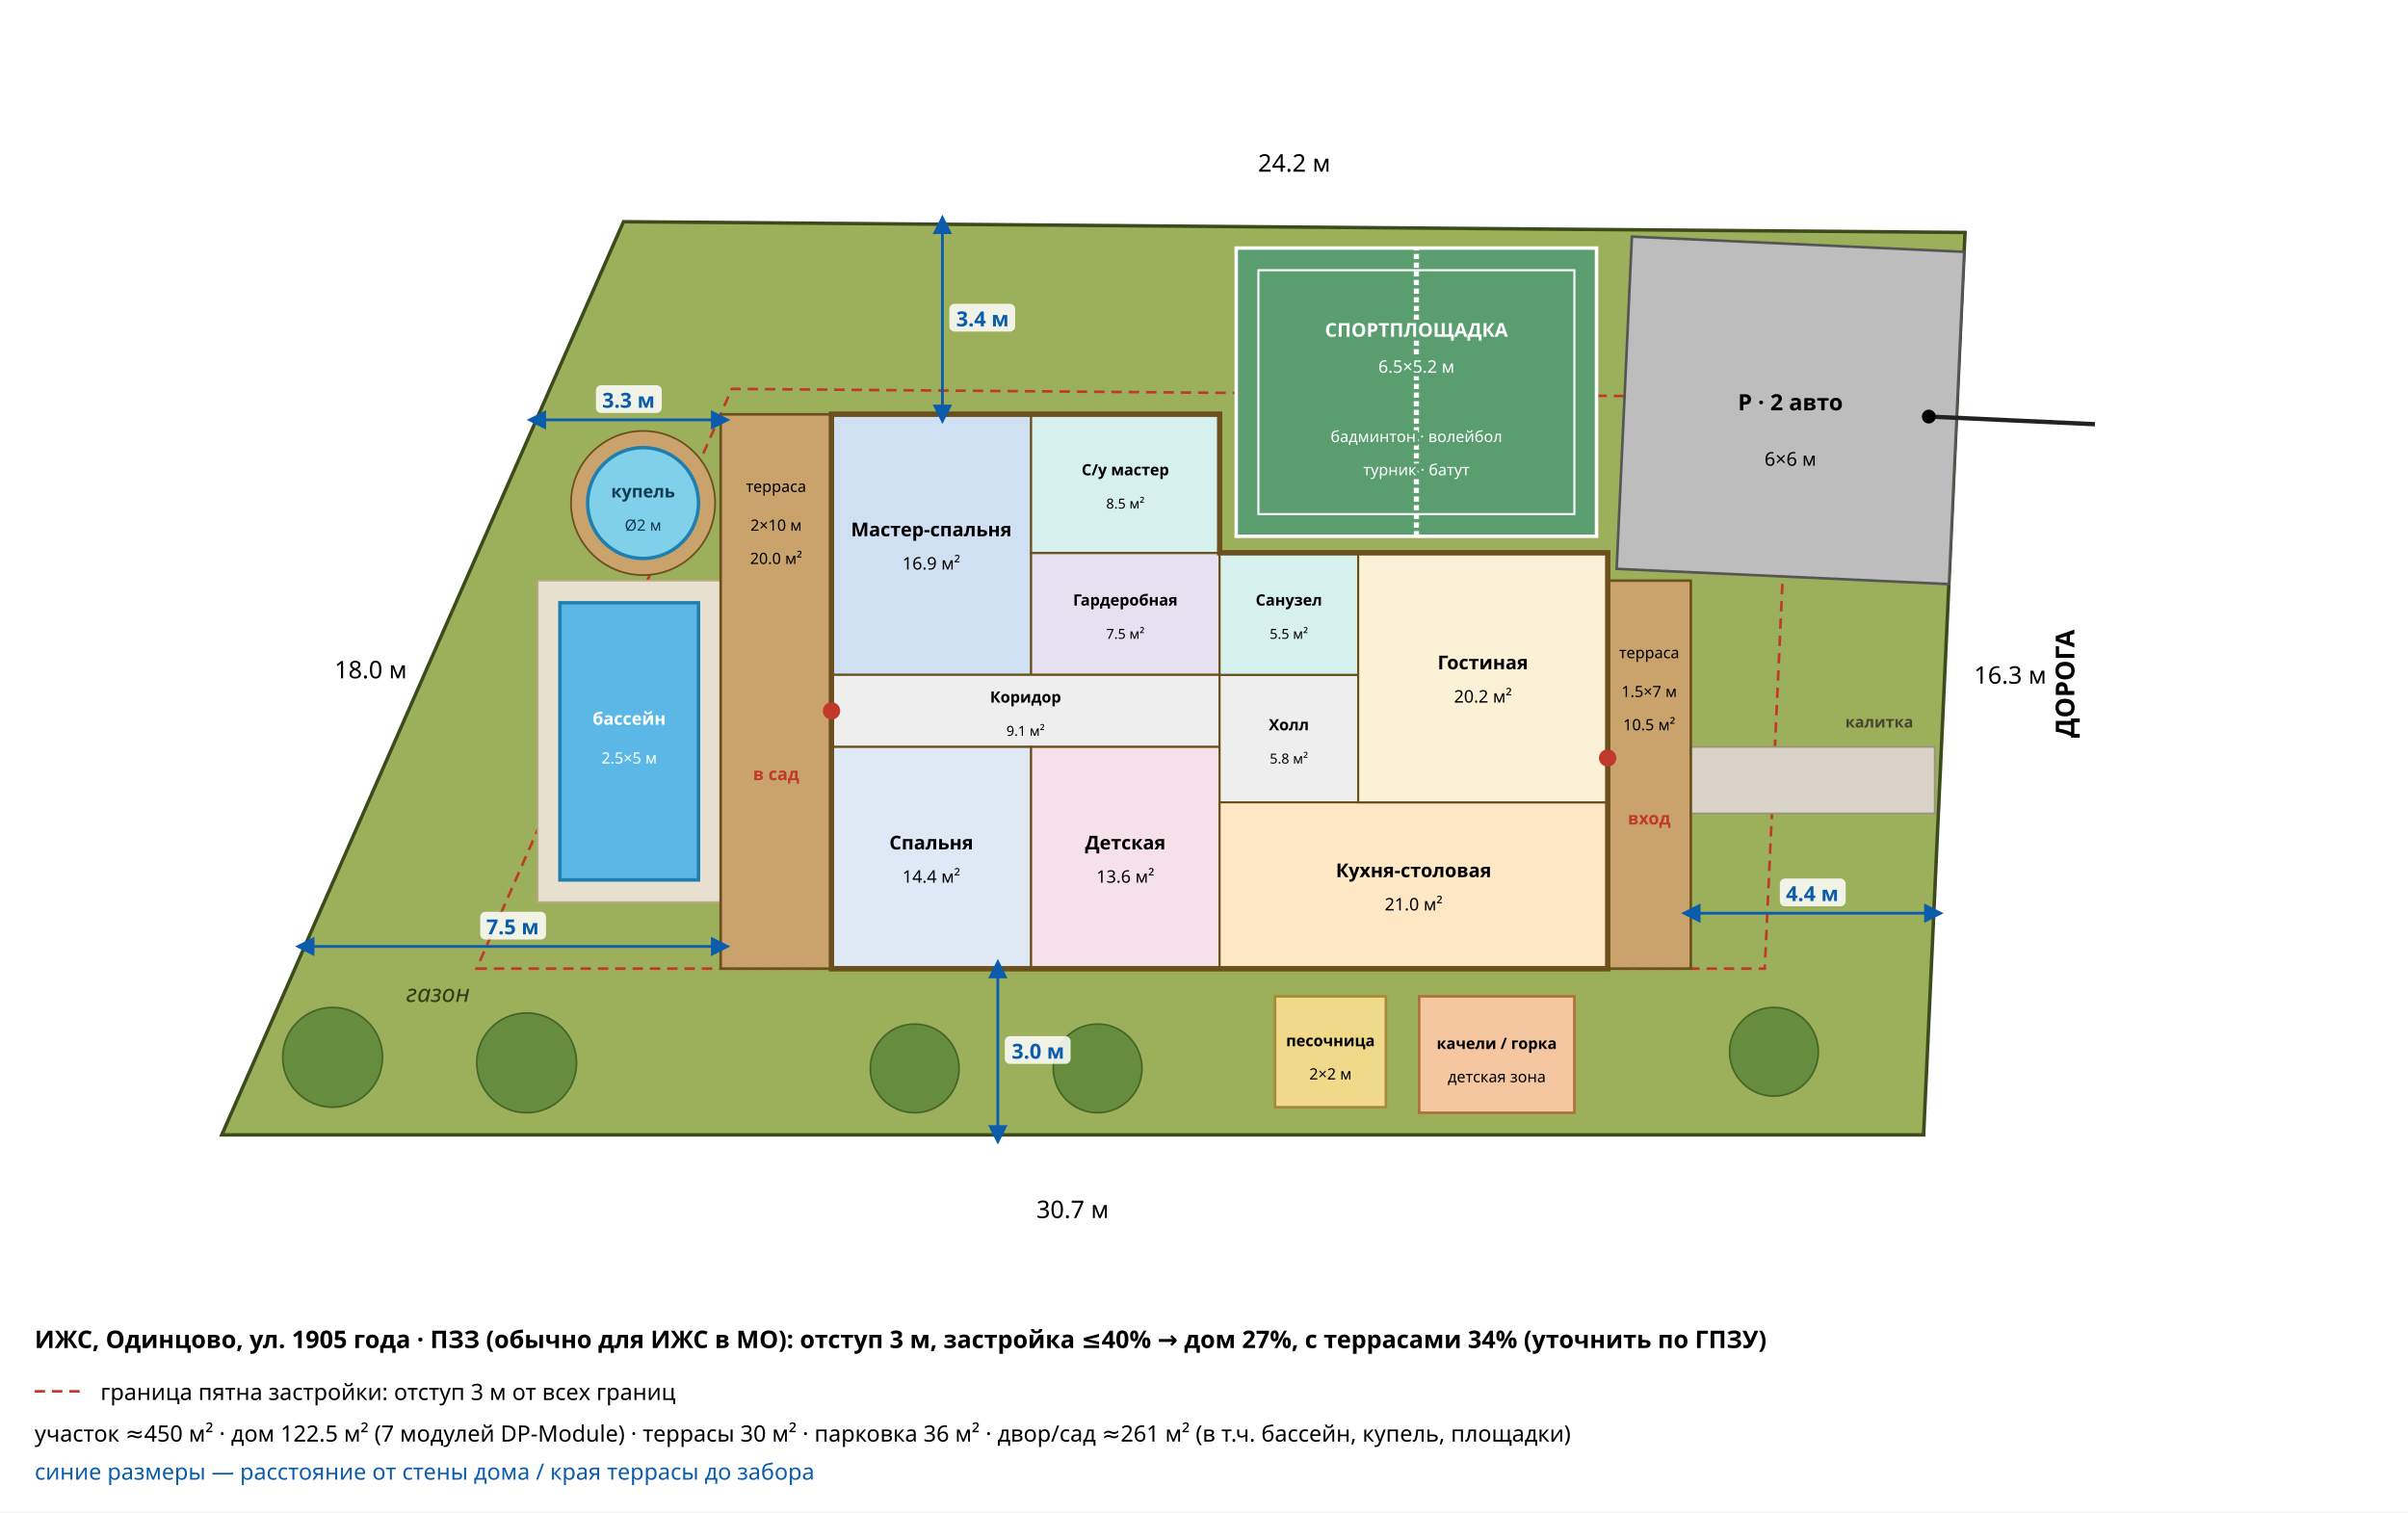
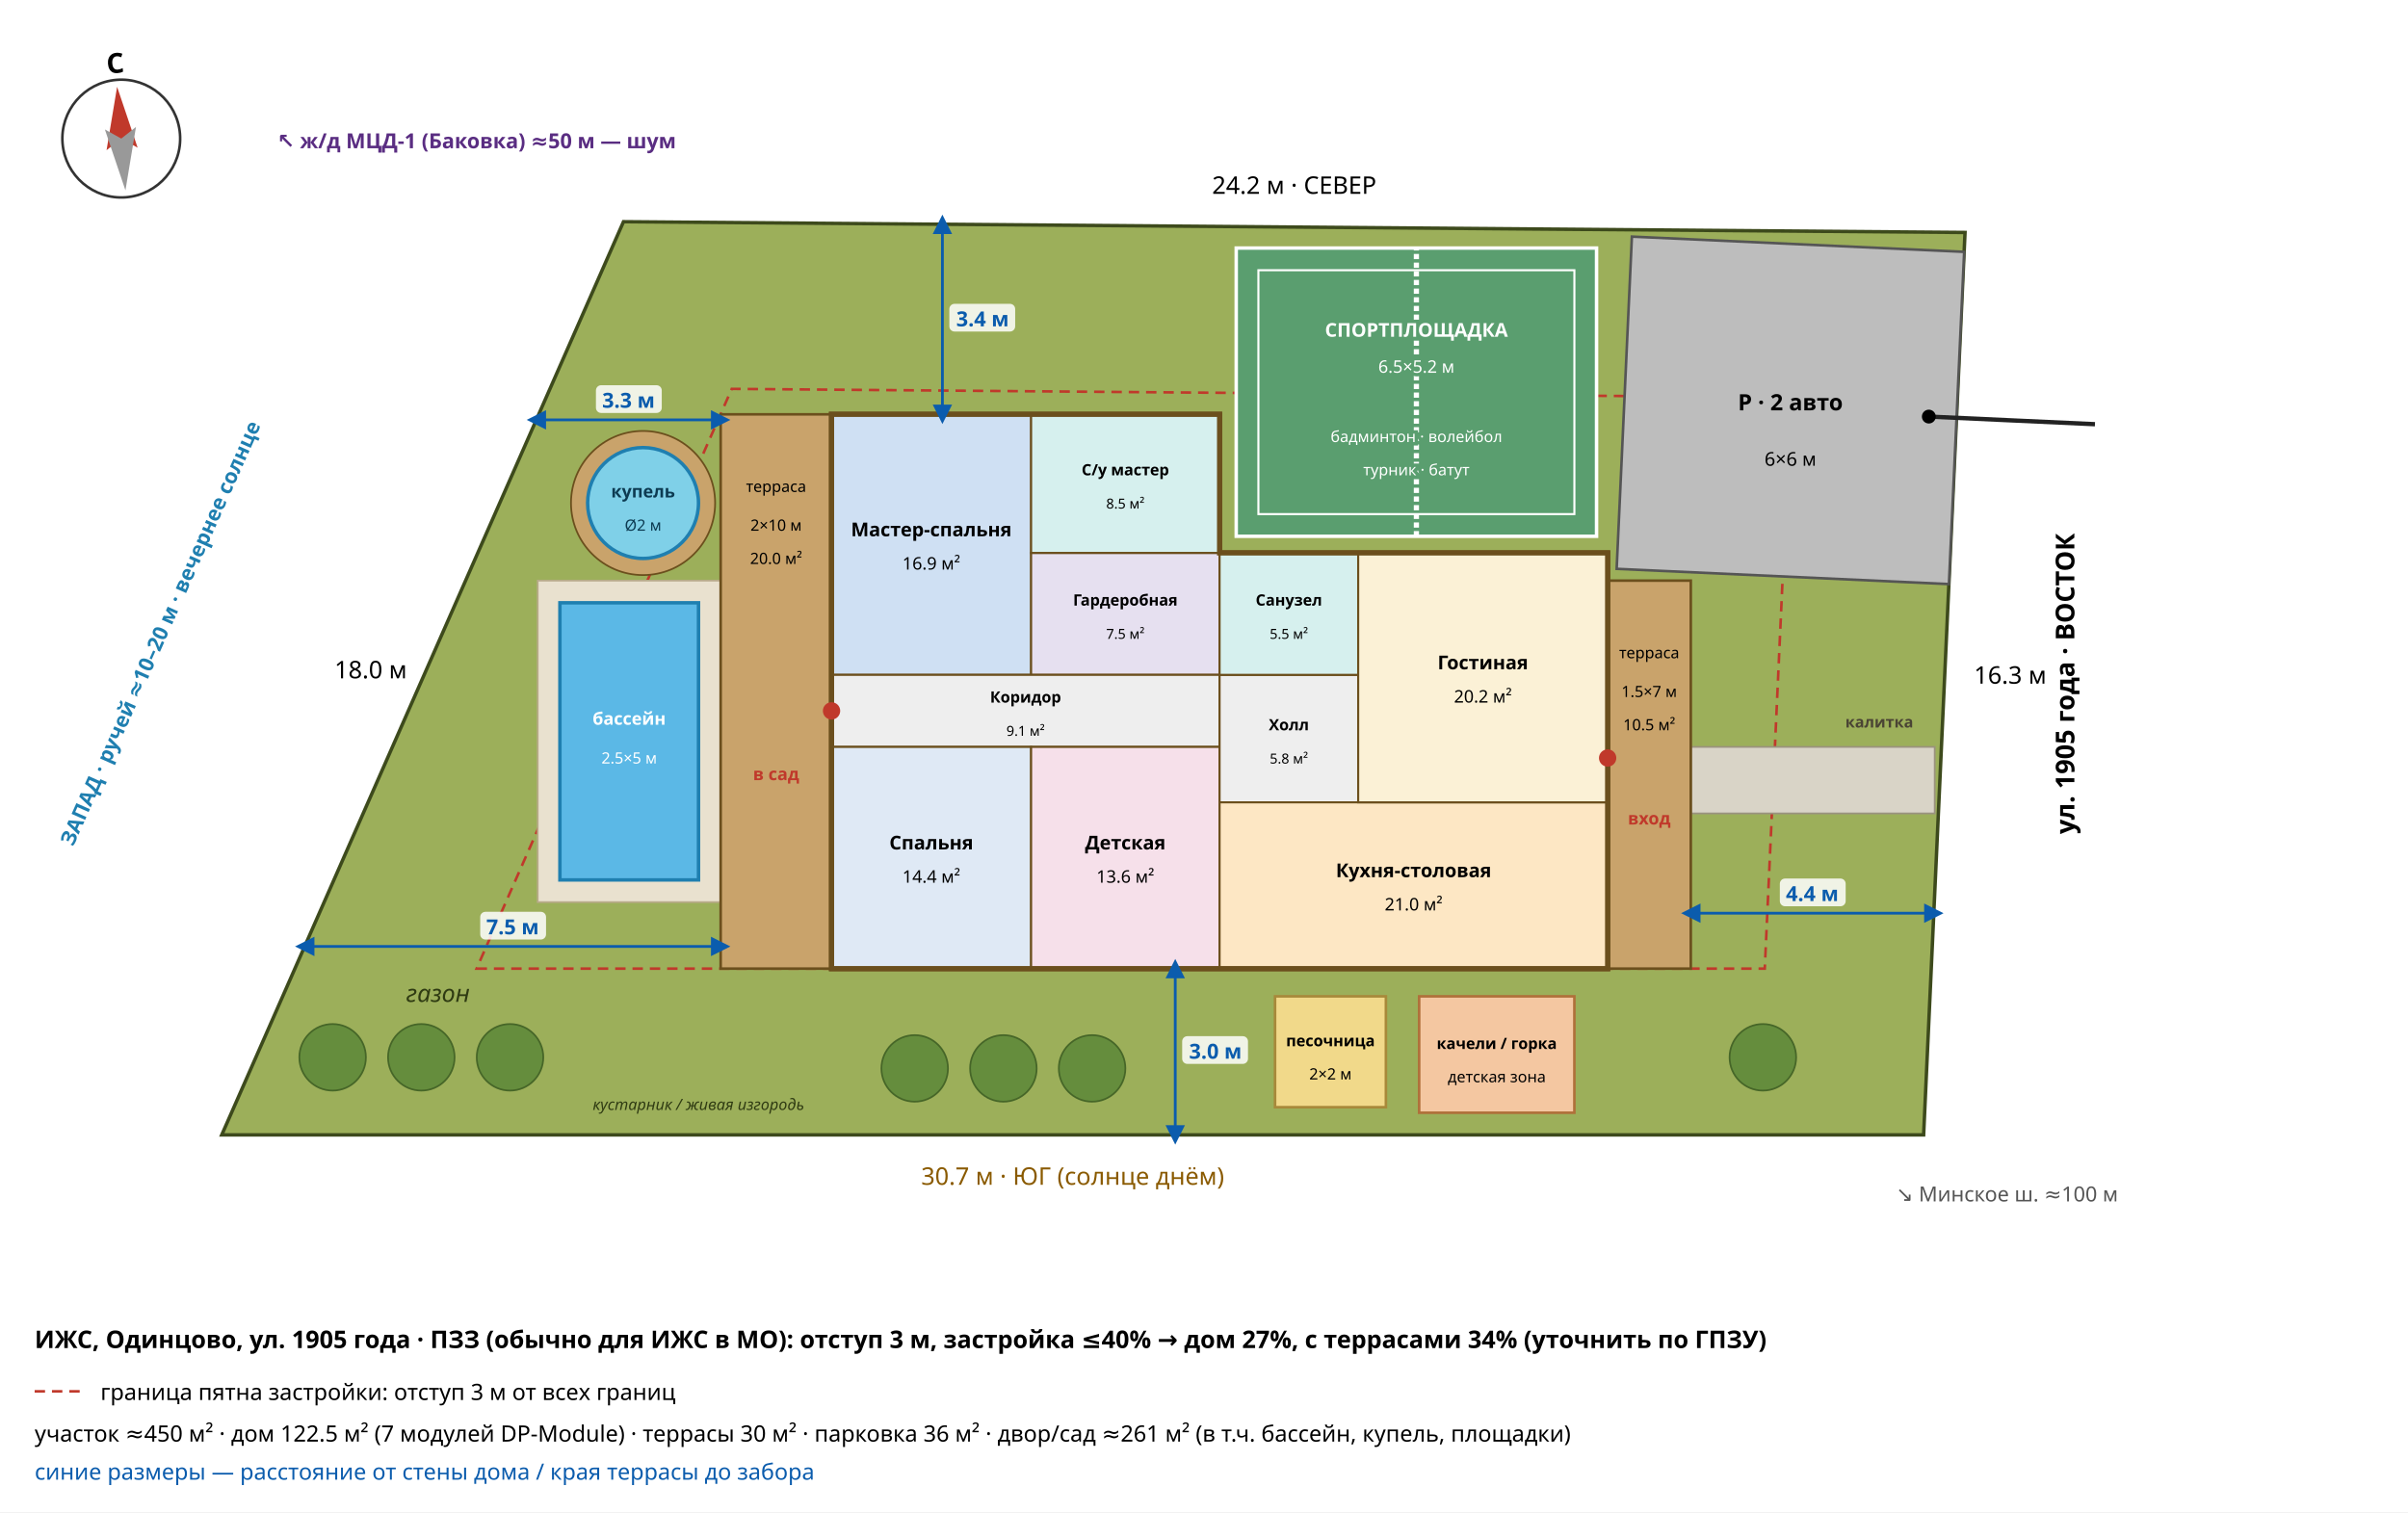
<svg xmlns="http://www.w3.org/2000/svg" width="1390" height="873" viewBox="0 0 1390 873">
  <rect width="100%" height="100%" fill="#fff" />
  <polygon points="128.0,655.2 1110.4,655.2 1134.3,134.2 359.9,128.0" fill="#9caf5a" stroke="#3d4a1c" stroke-width="2" />
  <polygon points="275.1,559.2 1018.7,559.2 1033.8,229.4 422.4,224.5" fill="none" stroke="#c0392b" stroke-width="1.5" stroke-dasharray="6 4" />
  <polygon points="1125.0,337.2 1133.8,145.4 942.0,136.6 933.2,328.4" fill="#bdbdbd" stroke="#555" stroke-width="1.5" />
  <defs>
    <marker id="arr" viewBox="0 0 10 10" refX="5" refY="5" markerWidth="7" markerHeight="7" orient="auto-start-reverse">
      <path d="M0,0 L10,5 L0,10 z" fill="#0b5cad" />
    </marker>
  </defs>
  <polygon points="976.0,469.6 1116.8,469.6 1116.8,431.2 976.0,431.2" fill="#d9d4c7" stroke="#9a927e" stroke-width="1" />
  <text x="1084.8" y="420.0" font-size="9" text-anchor="middle" font-family="sans-serif" fill="#4a4434" font-weight="bold">калитка</text>
-   <circle cx="192.0" cy="610.4" r="28.8" fill="#5f8a3a" stroke="#3d5e22" stroke-width="1" opacity="0.9" />
-   <circle cx="304.0" cy="613.6" r="28.8" fill="#5f8a3a" stroke="#3d5e22" stroke-width="1" opacity="0.9" />
-   <circle cx="528.0" cy="616.8" r="25.6" fill="#5f8a3a" stroke="#3d5e22" stroke-width="1" opacity="0.9" />
-   <circle cx="633.6" cy="616.8" r="25.6" fill="#5f8a3a" stroke="#3d5e22" stroke-width="1" opacity="0.9" />
-   <circle cx="1024.0" cy="607.2" r="25.6" fill="#5f8a3a" stroke="#3d5e22" stroke-width="1" opacity="0.9" />
+   <circle cx="192.0" cy="610.4" r="19.2" fill="#5f8a3a" stroke="#3d5e22" stroke-width="1" opacity="0.9" />
+   <circle cx="243.2" cy="610.4" r="19.2" fill="#5f8a3a" stroke="#3d5e22" stroke-width="1" opacity="0.9" />
+   <circle cx="294.4" cy="610.4" r="19.2" fill="#5f8a3a" stroke="#3d5e22" stroke-width="1" opacity="0.9" />
+   <circle cx="528.0" cy="616.8" r="19.2" fill="#5f8a3a" stroke="#3d5e22" stroke-width="1" opacity="0.9" />
+   <circle cx="579.2" cy="616.8" r="19.2" fill="#5f8a3a" stroke="#3d5e22" stroke-width="1" opacity="0.9" />
+   <circle cx="630.4" cy="616.8" r="19.2" fill="#5f8a3a" stroke="#3d5e22" stroke-width="1" opacity="0.9" />
+   <circle cx="1017.6" cy="610.4" r="19.2" fill="#5f8a3a" stroke="#3d5e22" stroke-width="1" opacity="0.9" />
  <polygon points="713.6,309.6 921.6,309.6 921.6,143.2 713.6,143.2" fill="#5a9e6f" stroke="#ffffff" stroke-width="2" />
  <polygon points="726.4,296.8 908.8,296.8 908.8,156.0 726.4,156.0" fill="none" stroke="#ffffff" stroke-width="1.2" />
  <line x1="817.6" y1="309.6" x2="817.6" y2="143.2" stroke="#ffffff" stroke-width="3" stroke-dasharray="3 2" />
  <text x="817.6" y="194.4" font-size="11" text-anchor="middle" font-family="sans-serif" fill="#fff" font-weight="bold" stroke="#5a9e6f" stroke-width="4" paint-order="stroke">СПОРТПЛОЩАДКА</text>
  <text x="817.6" y="215.2" font-size="10" text-anchor="middle" font-family="sans-serif" fill="#fff" stroke="#5a9e6f" stroke-width="4" paint-order="stroke">6.5×5.2 м</text>
  <text x="817.6" y="255.2" font-size="9" text-anchor="middle" font-family="sans-serif" fill="#fff" stroke="#5a9e6f" stroke-width="4" paint-order="stroke">бадминтон · волейбол</text>
  <text x="817.6" y="274.4" font-size="9" text-anchor="middle" font-family="sans-serif" fill="#fff" stroke="#5a9e6f" stroke-width="4" paint-order="stroke">турник · батут</text>
  <polygon points="310.4,520.8 416.0,520.8 416.0,335.2 310.4,335.2" fill="#e9e1cf" stroke="#b8ab8a" stroke-width="1" />
  <polygon points="323.2,508.0 403.2,508.0 403.2,348.0 323.2,348.0" fill="#5bb8e6" stroke="#1f7fb0" stroke-width="2" />
  <text x="363.2" y="418.4" font-size="10" text-anchor="middle" font-family="sans-serif" fill="#fff" font-weight="bold">бассейн</text>
  <text x="363.2" y="440.8" font-size="9" text-anchor="middle" font-family="sans-serif" fill="#fff">2.5×5 м</text>
  <circle cx="371.2" cy="290.4" r="41.6" fill="#c9a36b" stroke="#6b4f1d" stroke-width="1" />
  <circle cx="371.2" cy="290.4" r="32.0" fill="#7fd0e8" stroke="#1f7fb0" stroke-width="2" />
  <text x="371.2" y="287.2" font-size="10" text-anchor="middle" font-family="sans-serif" font-weight="bold" fill="#0d3b52">купель</text>
  <text x="371.2" y="306.4" font-size="9" text-anchor="middle" font-family="sans-serif" fill="#0d3b52">Ø2 м</text>
  <polygon points="736.0,639.2 800.0,639.2 800.0,575.2 736.0,575.2" fill="#f1d98a" stroke="#a8893a" stroke-width="1.5" />
  <text x="768.0" y="604.0" font-size="9" text-anchor="middle" font-family="sans-serif" font-weight="bold">песочница</text>
  <text x="768.0" y="623.2" font-size="9" text-anchor="middle" font-family="sans-serif">2×2 м</text>
  <polygon points="819.2,642.4 908.8,642.4 908.8,575.2 819.2,575.2" fill="#f4c7a1" stroke="#b0703a" stroke-width="1.5" />
  <text x="864.0" y="605.6" font-size="9" text-anchor="middle" font-family="sans-serif" font-weight="bold">качели / горка</text>
  <text x="864.0" y="624.8" font-size="9" text-anchor="middle" font-family="sans-serif">детская зона</text>
  <polygon points="928.0,559.2 976.0,559.2 976.0,335.2 928.0,335.2" fill="#c9a36b" stroke="#6b4f1d" stroke-width="1.5" />
  <text x="952.0" y="380.0" font-size="9" text-anchor="middle" font-family="sans-serif">терраса</text>
  <text x="952.0" y="402.4" font-size="9" text-anchor="middle" font-family="sans-serif">1.5×7 м</text>
  <text x="952.0" y="421.6" font-size="9" text-anchor="middle" font-family="sans-serif">10.5 м²</text>
  <polygon points="416.0,559.2 480.0,559.2 480.0,239.2 416.0,239.2" fill="#c9a36b" stroke="#6b4f1d" stroke-width="1.5" />
  <text x="448.0" y="284.0" font-size="9" text-anchor="middle" font-family="sans-serif">терраса</text>
  <text x="448.0" y="306.4" font-size="9" text-anchor="middle" font-family="sans-serif">2×10 м</text>
  <text x="448.0" y="325.6" font-size="9" text-anchor="middle" font-family="sans-serif">20.0 м²</text>
  <polygon points="480.0,559.2 928.0,559.2 928.0,319.2 704.0,319.2 704.0,239.2 480.0,239.2" fill="#f3e6c8" stroke="#6b4f1d" stroke-width="3" />
  <polygon points="480.0,389.6 595.2,389.6 595.2,239.2 480.0,239.2" fill="#cfe0f3" stroke="#6b4f1d" stroke-width="1.2" />
  <polygon points="595.2,389.6 704.0,389.6 704.0,319.2 595.2,319.2" fill="#e6e0f0" stroke="#6b4f1d" stroke-width="1.2" />
  <polygon points="595.2,319.2 704.0,319.2 704.0,239.2 595.2,239.2" fill="#d6f0ee" stroke="#6b4f1d" stroke-width="1.2" />
  <polygon points="480.0,431.2 704.0,431.2 704.0,389.6 480.0,389.6" fill="#eeeeee" stroke="#6b4f1d" stroke-width="1.2" />
  <polygon points="480.0,559.2 595.2,559.2 595.2,431.2 480.0,431.2" fill="#dfe9f5" stroke="#6b4f1d" stroke-width="1.2" />
  <polygon points="595.2,559.2 704.0,559.2 704.0,431.2 595.2,431.2" fill="#f6e0ea" stroke="#6b4f1d" stroke-width="1.2" />
  <polygon points="704.0,463.2 784.0,463.2 784.0,389.6 704.0,389.6" fill="#eeeeee" stroke="#6b4f1d" stroke-width="1.2" />
  <polygon points="704.0,389.6 784.0,389.6 784.0,319.2 704.0,319.2" fill="#d6f0ee" stroke="#6b4f1d" stroke-width="1.2" />
  <polygon points="704.0,559.2 928.0,559.2 928.0,463.2 704.0,463.2" fill="#fde7c4" stroke="#6b4f1d" stroke-width="1.2" />
  <polygon points="784.0,463.2 928.0,463.2 928.0,319.2 784.0,319.2" fill="#fbf1d6" stroke="#6b4f1d" stroke-width="1.2" />
  <polygon points="480.0,559.2 928.0,559.2 928.0,319.2 704.0,319.2 704.0,239.2 480.0,239.2" fill="none" stroke="#6b4f1d" stroke-width="3" />
  <text x="537.6" y="309.6" font-size="11" text-anchor="middle" font-family="sans-serif" font-weight="bold">Мастер-спальня</text>
  <text x="537.6" y="328.8" font-size="10" text-anchor="middle" font-family="sans-serif">16.9 м²</text>
  <text x="649.6" y="349.6" font-size="9" text-anchor="middle" font-family="sans-serif" font-weight="bold">Гардеробная</text>
  <text x="649.6" y="368.8" font-size="8" text-anchor="middle" font-family="sans-serif">7.5 м²</text>
  <text x="649.6" y="274.4" font-size="9" text-anchor="middle" font-family="sans-serif" font-weight="bold">С/у мастер</text>
  <text x="649.6" y="293.6" font-size="8" text-anchor="middle" font-family="sans-serif">8.5 м²</text>
  <text x="592.0" y="405.6" font-size="9" text-anchor="middle" font-family="sans-serif" font-weight="bold">Коридор</text>
  <text x="592.0" y="424.8" font-size="8" text-anchor="middle" font-family="sans-serif">9.1 м²</text>
  <text x="537.6" y="490.4" font-size="11" text-anchor="middle" font-family="sans-serif" font-weight="bold">Спальня</text>
  <text x="537.6" y="509.6" font-size="10" text-anchor="middle" font-family="sans-serif">14.4 м²</text>
  <text x="649.6" y="490.4" font-size="11" text-anchor="middle" font-family="sans-serif" font-weight="bold">Детская</text>
  <text x="649.6" y="509.6" font-size="10" text-anchor="middle" font-family="sans-serif">13.6 м²</text>
  <text x="744.0" y="421.6" font-size="9" text-anchor="middle" font-family="sans-serif" font-weight="bold">Холл</text>
  <text x="744.0" y="440.8" font-size="8" text-anchor="middle" font-family="sans-serif">5.8 м²</text>
  <text x="744.0" y="349.6" font-size="9" text-anchor="middle" font-family="sans-serif" font-weight="bold">Санузел</text>
  <text x="744.0" y="368.8" font-size="8" text-anchor="middle" font-family="sans-serif">5.5 м²</text>
  <text x="816.0" y="506.4" font-size="11" text-anchor="middle" font-family="sans-serif" font-weight="bold">Кухня-столовая</text>
  <text x="816.0" y="525.6" font-size="10" text-anchor="middle" font-family="sans-serif">21.0 м²</text>
  <text x="856.0" y="386.4" font-size="11" text-anchor="middle" font-family="sans-serif" font-weight="bold">Гостиная</text>
  <text x="856.0" y="405.6" font-size="10" text-anchor="middle" font-family="sans-serif">20.2 м²</text>
  <circle cx="928.0" cy="437.6" r="5" fill="#c0392b" />
  <text x="952.0" y="476.0" font-size="10" text-anchor="middle" font-family="sans-serif" fill="#c0392b" font-weight="bold">вход</text>
  <circle cx="480.0" cy="410.4" r="5" fill="#c0392b" />
  <text x="448.0" y="450.4" font-size="10" text-anchor="middle" font-family="sans-serif" fill="#c0392b" font-weight="bold">в сад</text>
  <line x1="416.0" y1="546.4" x2="175.9" y2="546.4" stroke="#0b5cad" stroke-width="1.6" marker-start="url(#arr)" marker-end="url(#arr)" />
  <rect x="277.2" y="526.4" width="38" height="16" rx="3" fill="#fff" opacity="0.85" />
  <text x="295.9" y="539.4" font-size="12" font-weight="bold" fill="#0b5cad" text-anchor="middle" font-family="sans-serif">7.5 м</text>
  <line x1="416.0" y1="242.4" x2="309.6" y2="242.4" stroke="#0b5cad" stroke-width="1.6" marker-start="url(#arr)" marker-end="url(#arr)" />
  <rect x="344.0" y="222.4" width="38" height="16" rx="3" fill="#fff" opacity="0.85" />
  <text x="362.8" y="235.4" font-size="12" font-weight="bold" fill="#0b5cad" text-anchor="middle" font-family="sans-serif">3.3 м</text>
-   <line x1="576.0" y1="559.2" x2="576.0" y2="655.2" stroke="#0b5cad" stroke-width="1.6" marker-start="url(#arr)" marker-end="url(#arr)" />
-   <rect x="580.0" y="598.2" width="38" height="16" rx="3" fill="#fff" opacity="0.85" />
-   <text x="584.0" y="611.2" font-size="12" font-weight="bold" fill="#0b5cad" font-family="sans-serif">3.0 м</text>
+   <line x1="678.4" y1="559.2" x2="678.4" y2="655.2" stroke="#0b5cad" stroke-width="1.6" marker-start="url(#arr)" marker-end="url(#arr)" />
+   <rect x="682.4" y="598.2" width="38" height="16" rx="3" fill="#fff" opacity="0.85" />
+   <text x="686.4" y="611.2" font-size="12" font-weight="bold" fill="#0b5cad" font-family="sans-serif">3.0 м</text>
  <line x1="544.0" y1="239.2" x2="544.0" y2="129.5" stroke="#0b5cad" stroke-width="1.6" marker-start="url(#arr)" marker-end="url(#arr)" />
  <rect x="548.0" y="175.4" width="38" height="16" rx="3" fill="#fff" opacity="0.85" />
  <text x="552.0" y="188.4" font-size="12" font-weight="bold" fill="#0b5cad" font-family="sans-serif">3.4 м</text>
  <line x1="976.0" y1="527.2" x2="1116.3" y2="527.2" stroke="#0b5cad" stroke-width="1.6" marker-start="url(#arr)" marker-end="url(#arr)" />
  <rect x="1027.4" y="507.2" width="38" height="16" rx="3" fill="#fff" opacity="0.85" />
  <text x="1046.1" y="520.2" font-size="12" font-weight="bold" fill="#0b5cad" text-anchor="middle" font-family="sans-serif">4.4 м</text>
  <text x="1033.5" y="236.9" font-size="13" text-anchor="middle" font-family="sans-serif" font-weight="bold">P · 2 авто</text>
  <text x="1033.5" y="268.9" font-size="11" text-anchor="middle" font-family="sans-serif">6×6 м</text>
-   <text x="619.2" y="703.2" font-size="14" text-anchor="middle" font-family="sans-serif">30.7 м</text>
-   <text x="747.1" y="99.1" font-size="14" text-anchor="middle" font-family="sans-serif">24.2 м</text>
+   <text x="619.2" y="684.0" font-size="14" text-anchor="middle" font-family="sans-serif" fill="#8a5a00">30.7 м · ЮГ (солнце днём)</text>
+   <text x="747.1" y="111.9" font-size="14" text-anchor="middle" font-family="sans-serif">24.2 м · СЕВЕР</text>
  <text x="214.0" y="391.6" font-size="14" text-anchor="middle" font-family="sans-serif">18.0 м</text>
  <text x="1160.4" y="394.7" font-size="14" text-anchor="middle" font-family="sans-serif">16.3 м</text>
-   <text x="1197.4" y="394.7" font-size="15" font-weight="bold" text-anchor="middle" font-family="sans-serif" transform="rotate(-90 1197.4 394.7)">ДОРОГА</text>
+   <text x="1197.4" y="394.7" font-size="15" font-weight="bold" text-anchor="middle" font-family="sans-serif" transform="rotate(-90 1197.4 394.7)">ул. 1905 года · ВОСТОК</text>
  <line x1="1209.3" y1="244.9" x2="1113.4" y2="240.5" stroke="#222" stroke-width="2.5" />
  <circle cx="1113.4" cy="240.5" r="4" />
  <text x="252.8" y="578.4" font-size="14" text-anchor="middle" font-family="sans-serif" fill="#2f3b12" font-style="italic">газон</text>
+   <text x="403.2" y="640.8" font-size="9" text-anchor="middle" font-family="sans-serif" fill="#2f3b12" font-style="italic">кустарник / живая изгородь</text>
+   <g transform="rotate(-4.6 70 80)">
+     <circle cx="70" cy="80" r="34" fill="#fff" stroke="#333" stroke-width="1.5" />
+     <path d="M70,50 L79,86 L70,80 L61,86 z" fill="#c0392b" />
+     <path d="M70,110 L79,74 L70,80 L61,74 z" fill="#999" />
+     <text x="70" y="42" font-size="16" font-weight="bold" text-anchor="middle" font-family="sans-serif">С</text>
+   </g>
+   <text x="160.0" y="85.6" font-size="12" fill="#5a2d82" font-weight="bold" font-family="sans-serif">↖ ж/д МЦД-1 (Баковка) ≈50 м — шум</text>
+   <text x="96.4" y="367.2" font-size="12" fill="#1f7fb0" font-weight="bold" text-anchor="middle" font-family="sans-serif" transform="rotate(-66 96.4 367.2)">ЗАПАД · ручей ≈10–20 м · вечернее солнце</text>
+   <text x="1094.4" y="693.6" font-size="12" fill="#555" font-family="sans-serif">↘ Минское ш. ≈100 м</text>
  <rect x="20" y="796.24" width="28" height="0" stroke="#c0392b" stroke-dasharray="6 4" stroke-width="1.5" />
  <line x1="20" y1="803.24" x2="50" y2="803.24" stroke="#c0392b" stroke-dasharray="6 4" stroke-width="1.5" />
  <text x="58" y="808.24" font-size="13" font-family="sans-serif">граница пятна застройки: отступ 3 м от всех границ</text>
  <text x="20" y="832.24" font-size="13" font-family="sans-serif">участок ≈450 м² · дом 122.5 м² (7 модулей DP-Module) · террасы 30 м² · парковка 36 м² · двор/сад ≈261 м² (в т.ч. бассейн, купель, площадки)</text>
  <text x="20" y="778.24" font-size="14" font-weight="bold" font-family="sans-serif">ИЖС, Одинцово, ул. 1905 года · ПЗЗ (обычно для ИЖС в МО): отступ 3 м, застройка ≤40% → дом 27%, с террасами 34% (уточнить по ГПЗУ)</text>
  <text x="20" y="854.24" font-size="13" fill="#0b5cad" font-family="sans-serif">синие размеры — расстояние от стены дома / края террасы до забора</text>
</svg>
